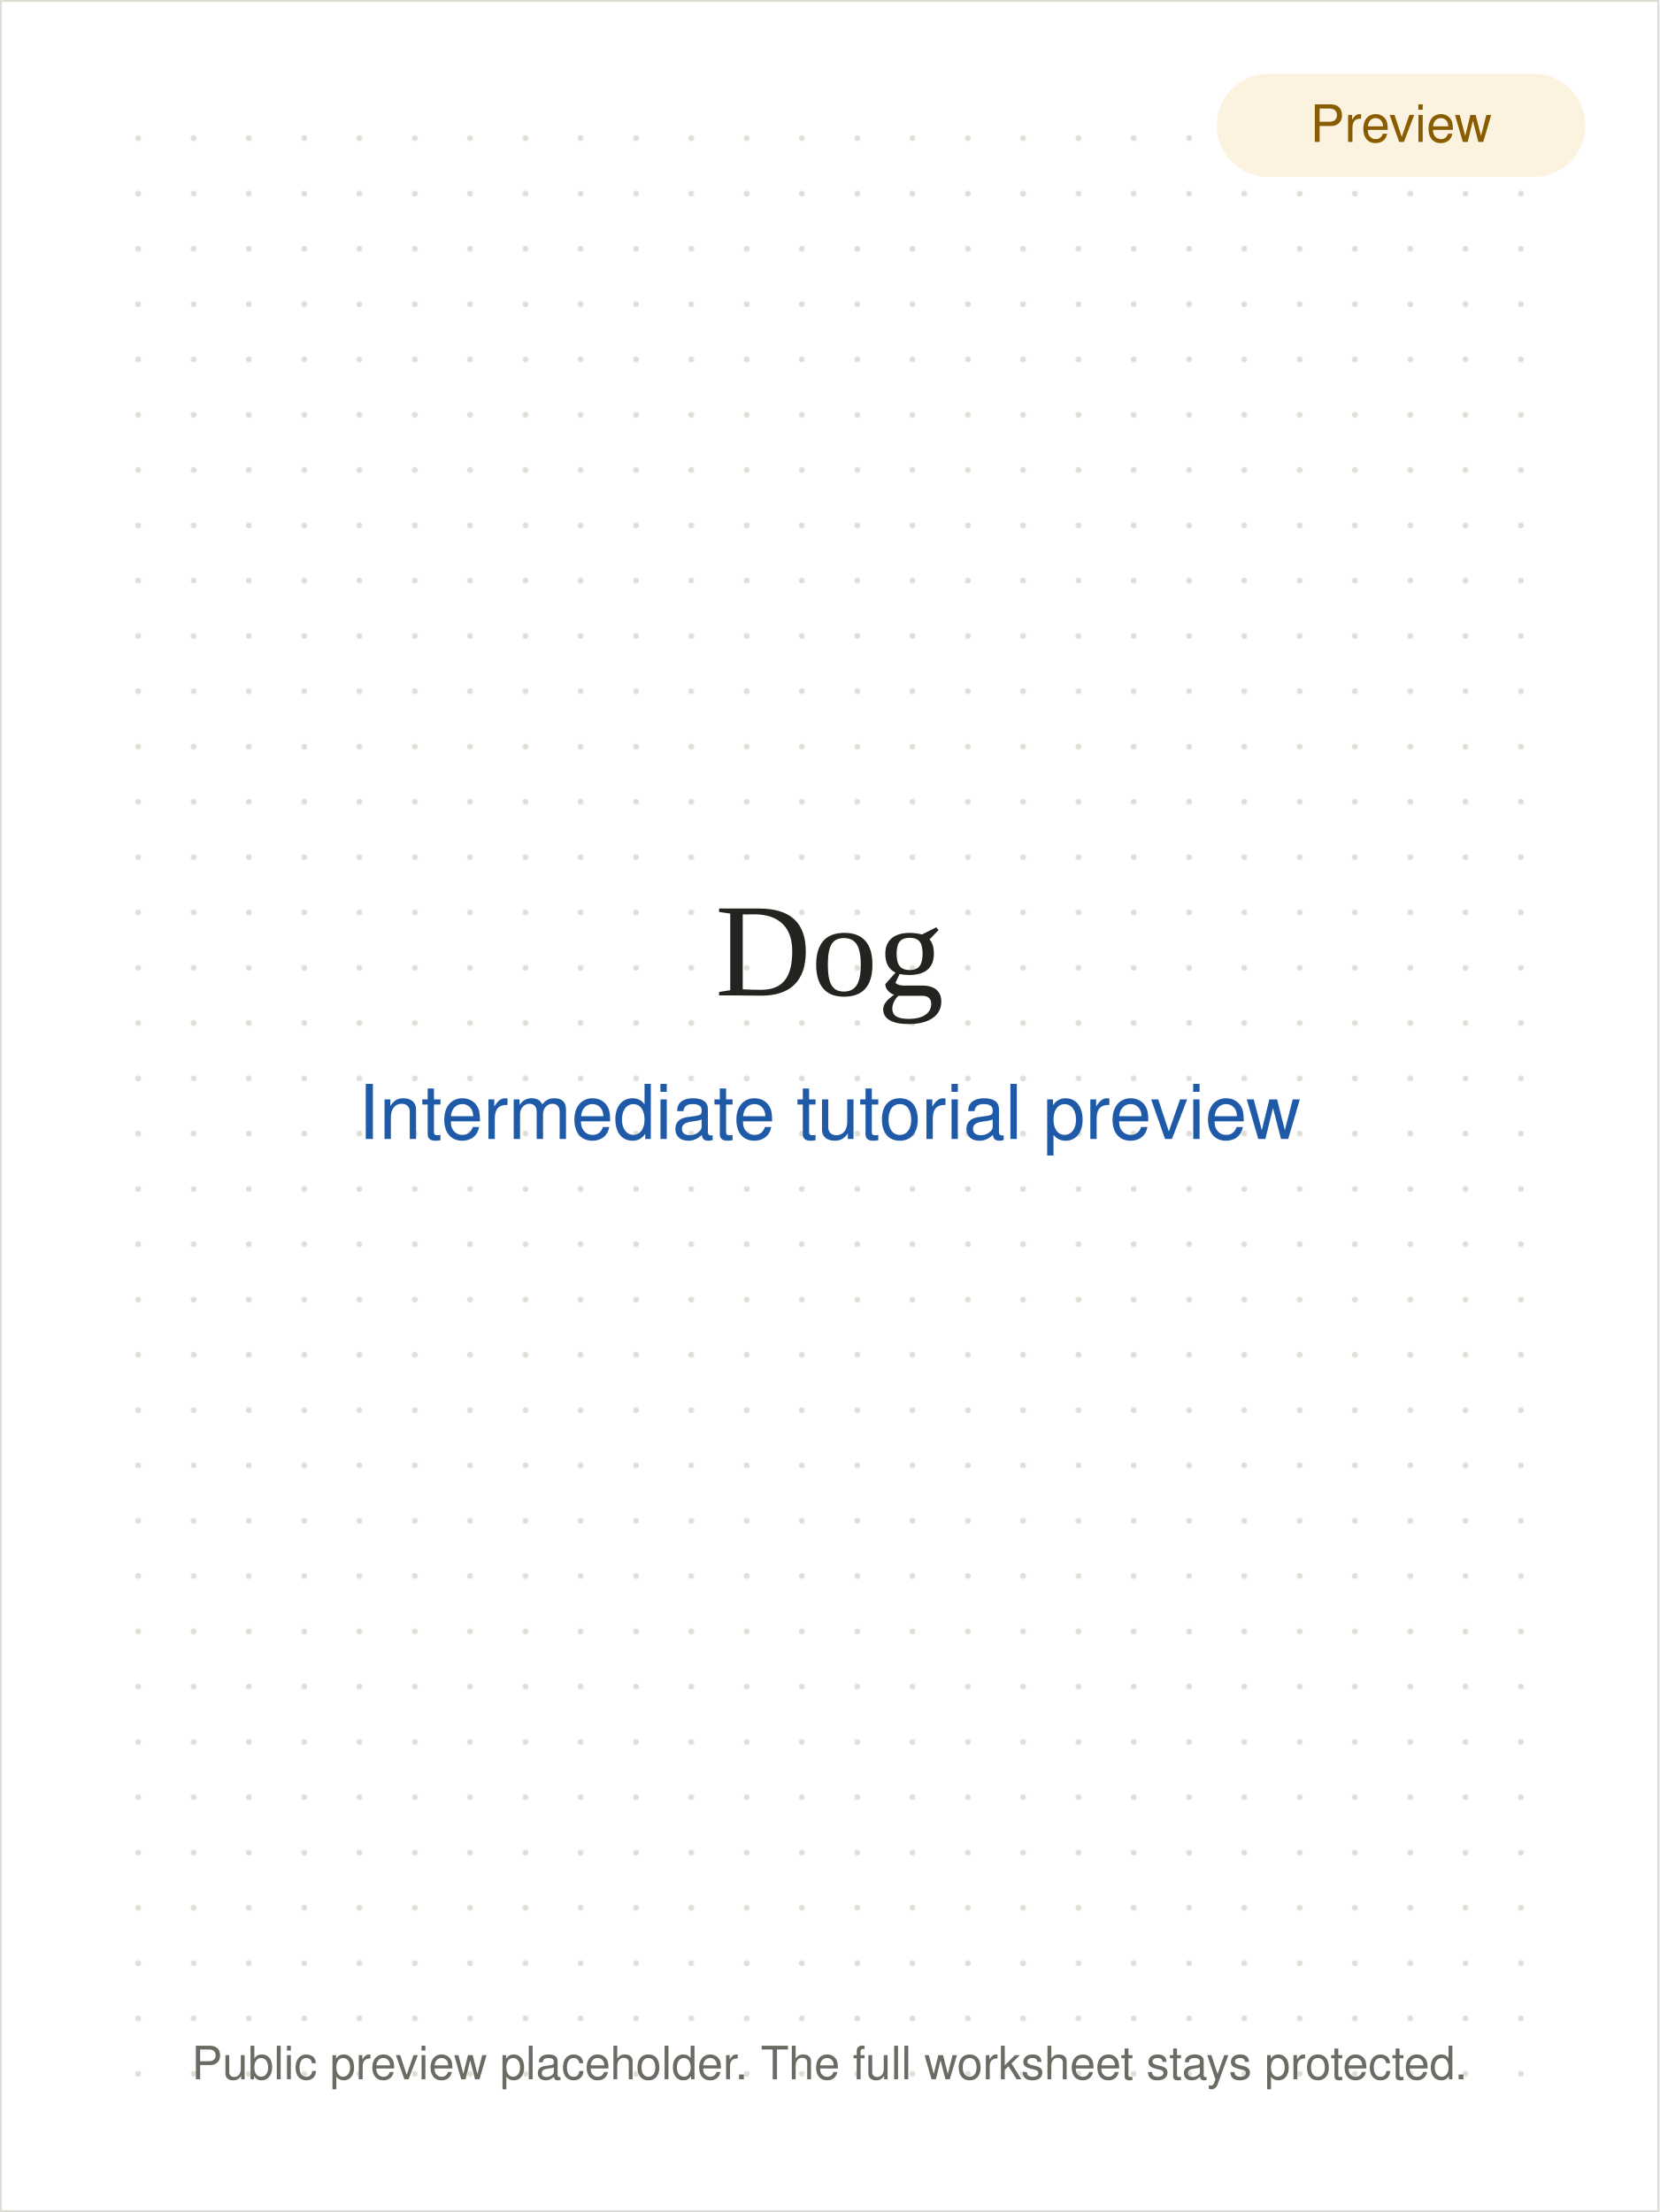
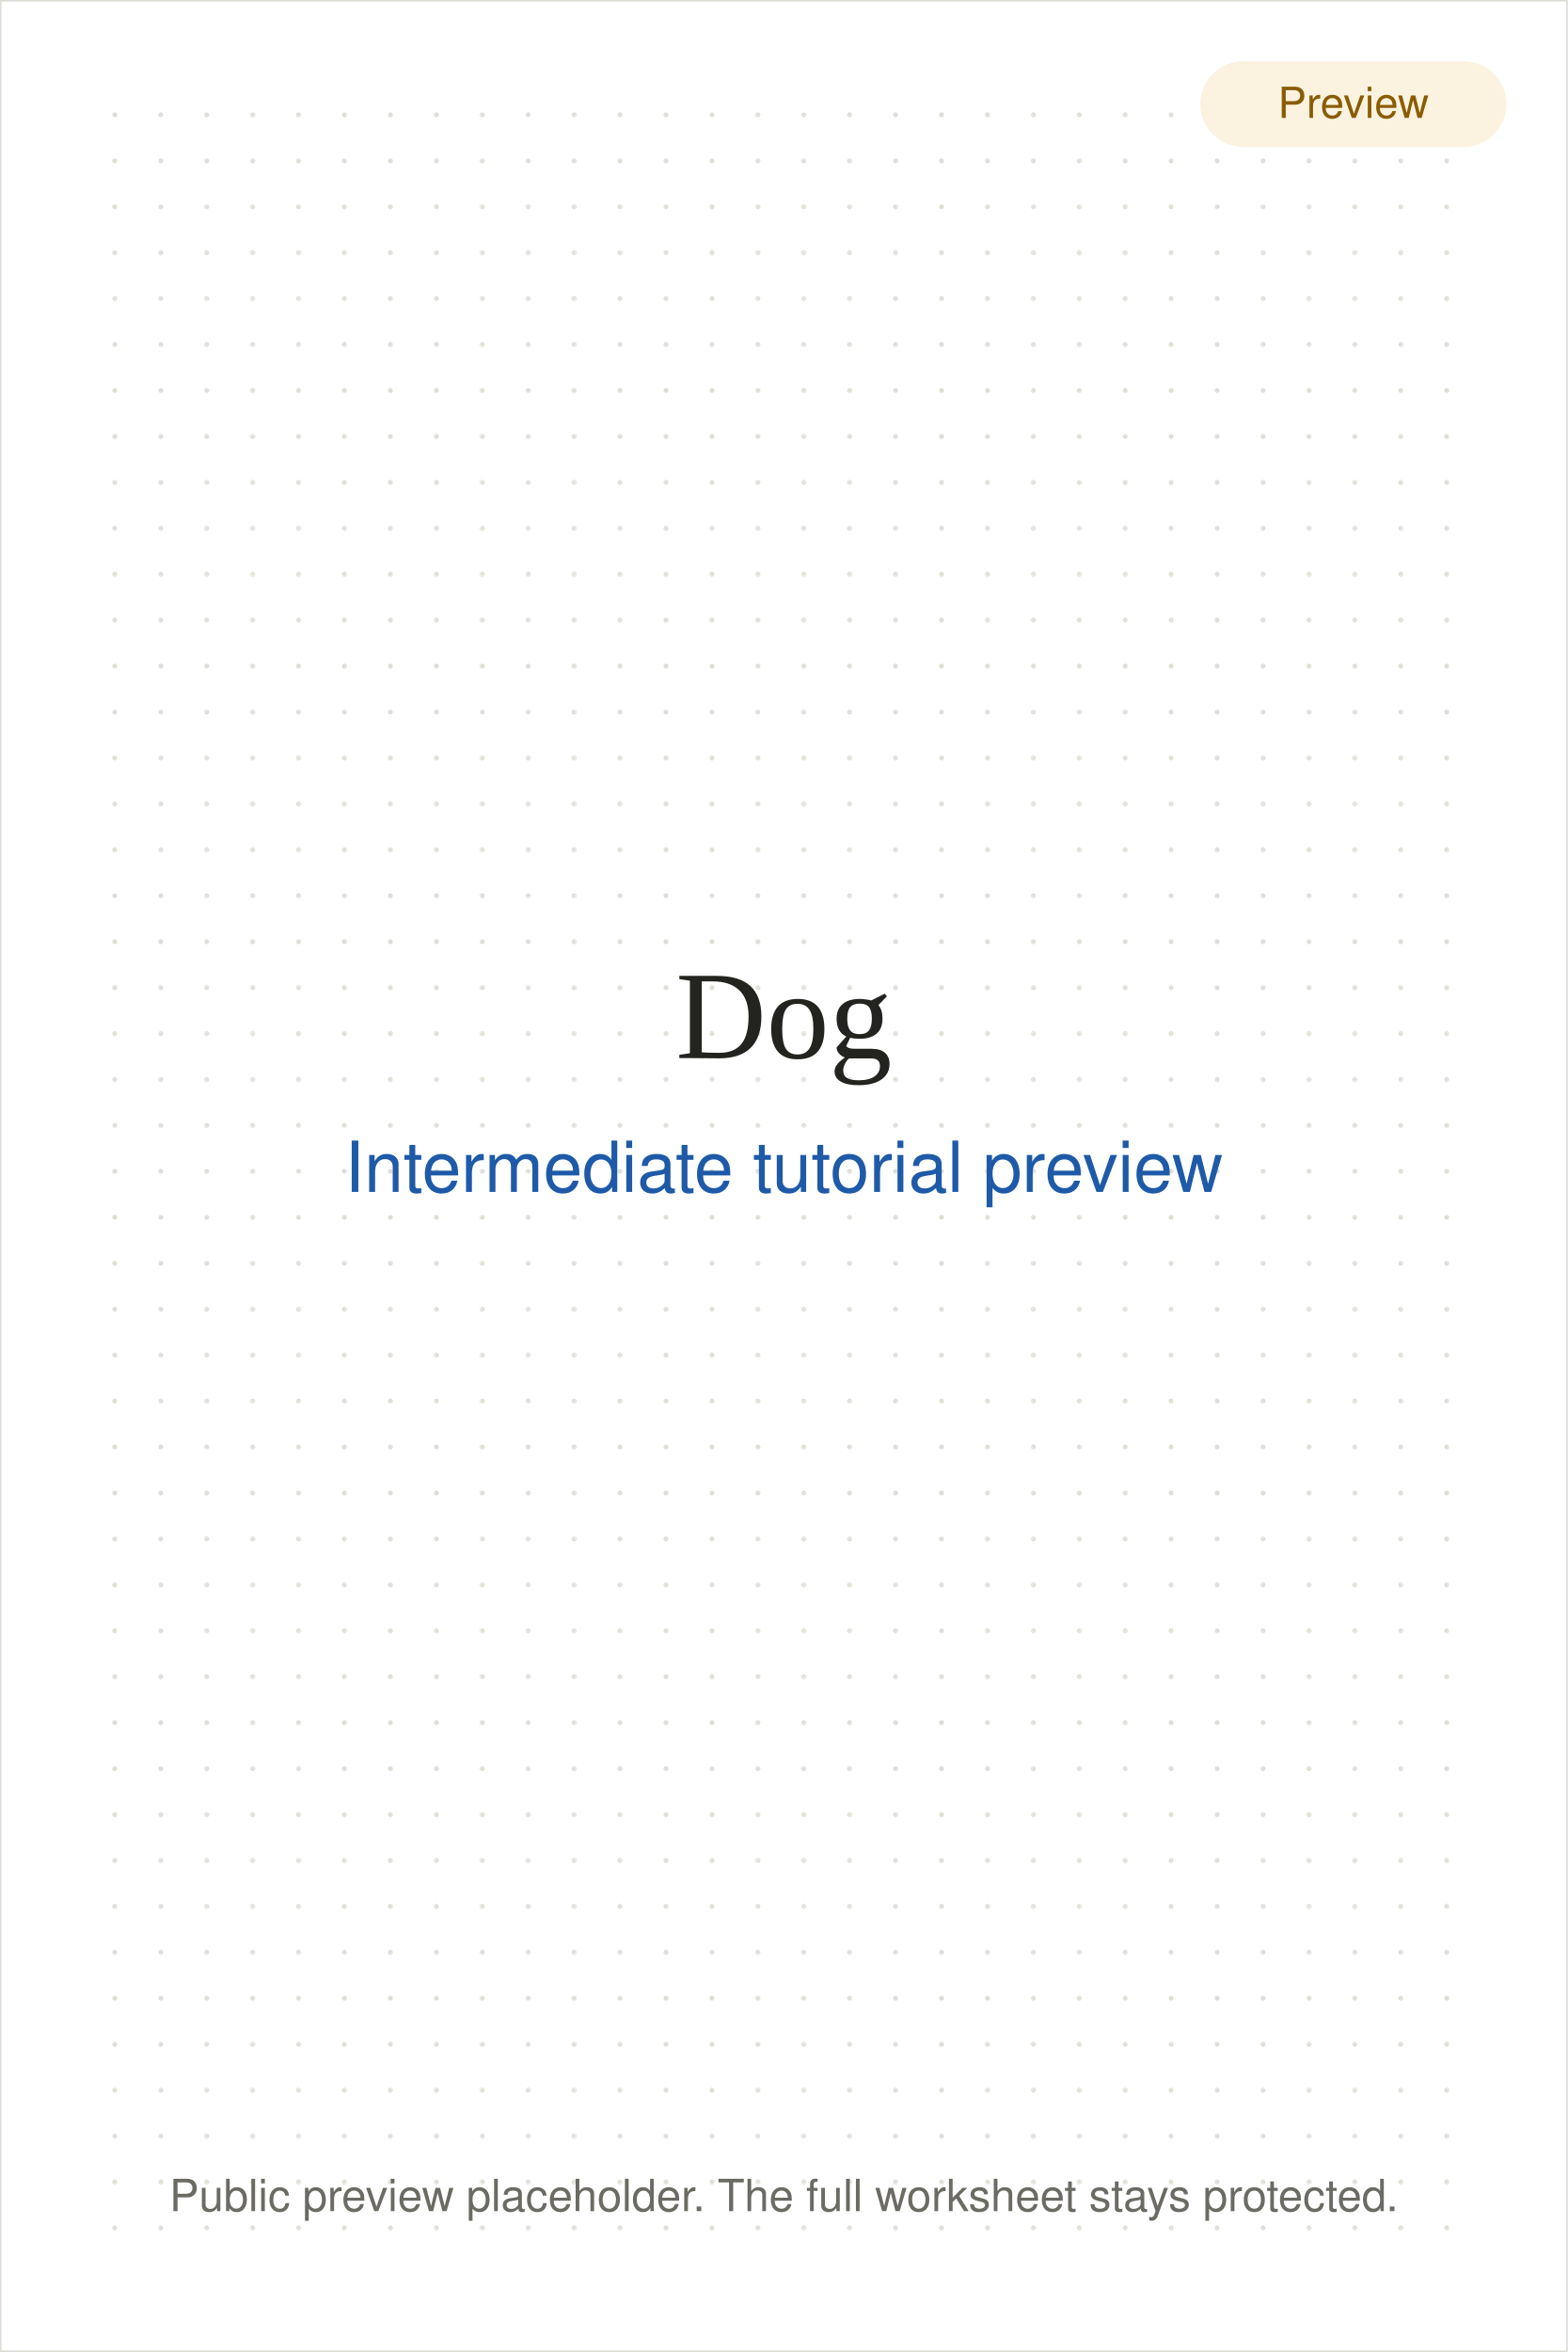
- <svg xmlns="http://www.w3.org/2000/svg" width="900" height="1200" viewBox="0 0 900 1200" role="img" aria-label="Dog, Intermediate tutorial preview">
+ <svg xmlns="http://www.w3.org/2000/svg" width="1024" height="1536" viewBox="0 0 1024 1536" role="img" aria-label="Dog, Intermediate tutorial preview">
  <defs>
    <pattern id="dots" width="30" height="30" patternUnits="userSpaceOnUse">
      <circle cx="15" cy="15" r="1.6" fill="#DDDCD5" />
    </pattern>
  </defs>
-   <rect width="900" height="1200" fill="#FFFFFF" />
-   <rect x="63" y="63" width="774" height="1074" fill="url(#dots)" />
-   <rect x="0.5" y="0.5" width="899" height="1199" fill="none" stroke="#DDDCD5" />
-   <rect x="660" y="40" width="200" height="56" rx="28" fill="#FBF3E0" />
-   <text x="760" y="77" text-anchor="middle" font-family="-apple-system, 'Segoe UI', Helvetica, Arial, sans-serif" font-size="28" fill="#8A5C00">Preview</text>
-   <text x="450" y="540" text-anchor="middle" font-family="Georgia, 'Times New Roman', serif" font-size="72" fill="#23231F">Dog</text>
-   <text x="450" y="617.9" text-anchor="middle" font-family="-apple-system, 'Segoe UI', Helvetica, Arial, sans-serif" font-size="41" fill="#1E5AA8">Intermediate tutorial preview</text>
-   <text x="450" y="1128" text-anchor="middle" font-family="-apple-system, 'Segoe UI', Helvetica, Arial, sans-serif" font-size="25" fill="#6B6A63">Public preview placeholder. The full worksheet stays protected.</text>
+   <rect width="1024" height="1536" fill="#FFFFFF" />
+   <rect x="72" y="72" width="880" height="1392" fill="url(#dots)" />
+   <rect x="0.5" y="0.5" width="1023" height="1535" fill="none" stroke="#DDDCD5" />
+   <rect x="784" y="40" width="200" height="56" rx="28" fill="#FBF3E0" />
+   <text x="884" y="77" text-anchor="middle" font-family="-apple-system, 'Segoe UI', Helvetica, Arial, sans-serif" font-size="28" fill="#8A5C00">Preview</text>
+   <text x="512" y="691" text-anchor="middle" font-family="Georgia, 'Times New Roman', serif" font-size="82" fill="#23231F">Dog</text>
+   <text x="512" y="778.4" text-anchor="middle" font-family="-apple-system, 'Segoe UI', Helvetica, Arial, sans-serif" font-size="46" fill="#1E5AA8">Intermediate tutorial preview</text>
+   <text x="512" y="1444" text-anchor="middle" font-family="-apple-system, 'Segoe UI', Helvetica, Arial, sans-serif" font-size="29" fill="#6B6A63">Public preview placeholder. The full worksheet stays protected.</text>
</svg>
